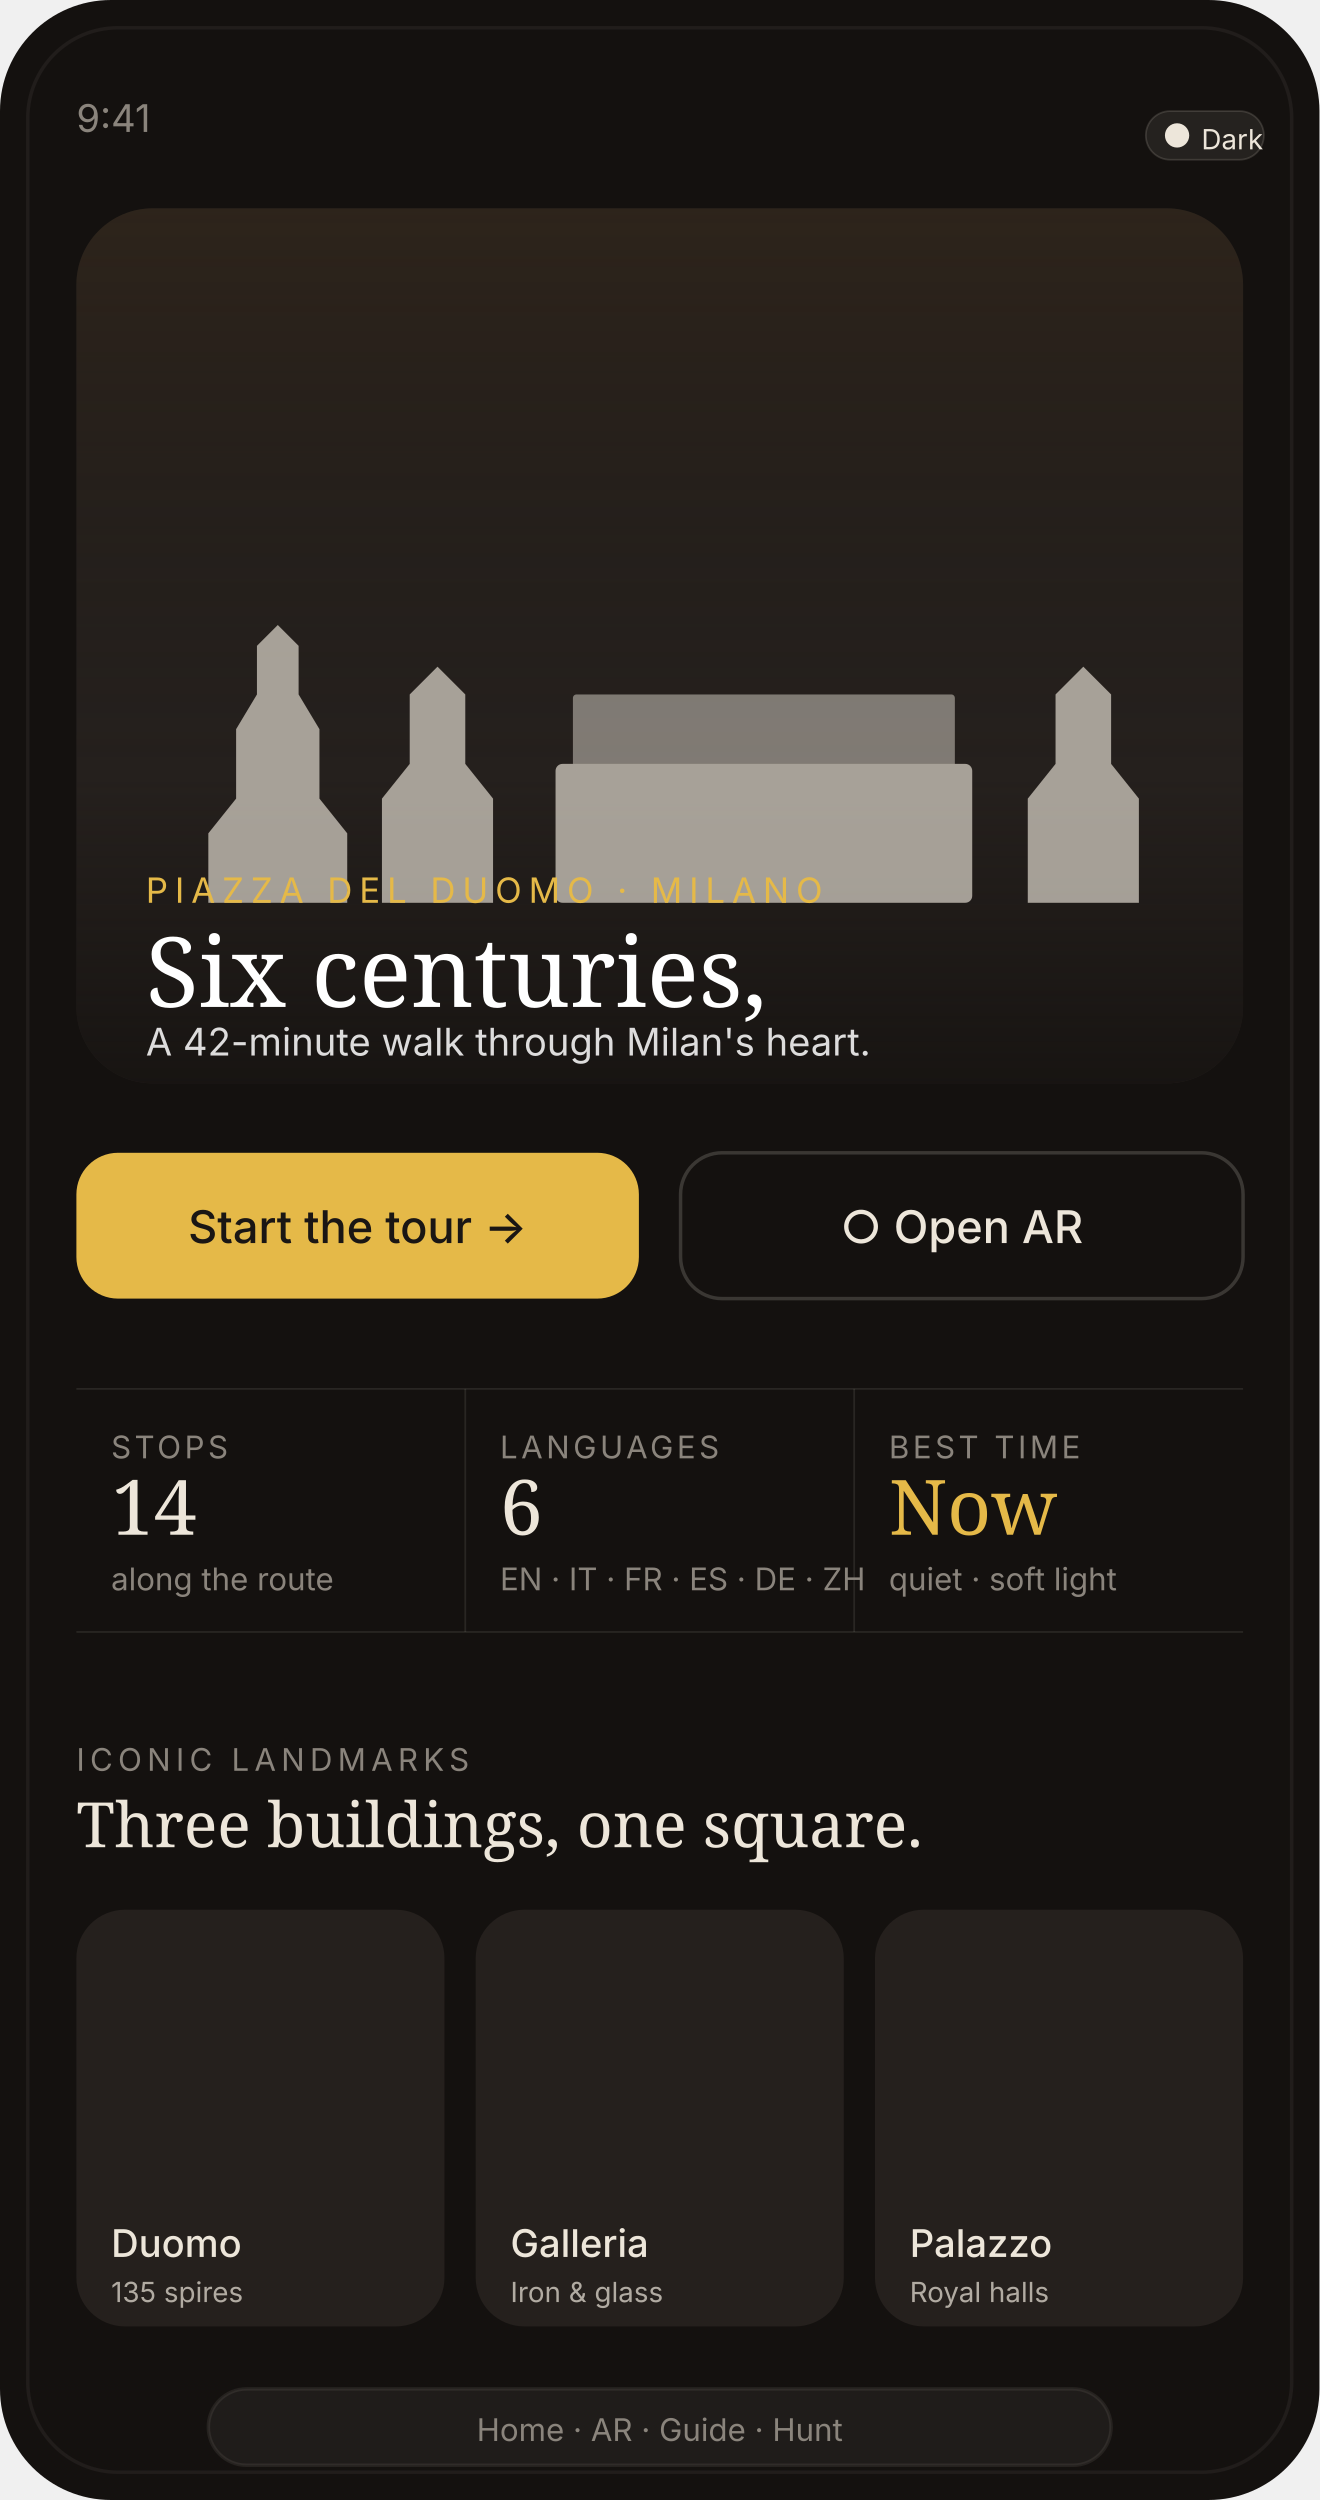
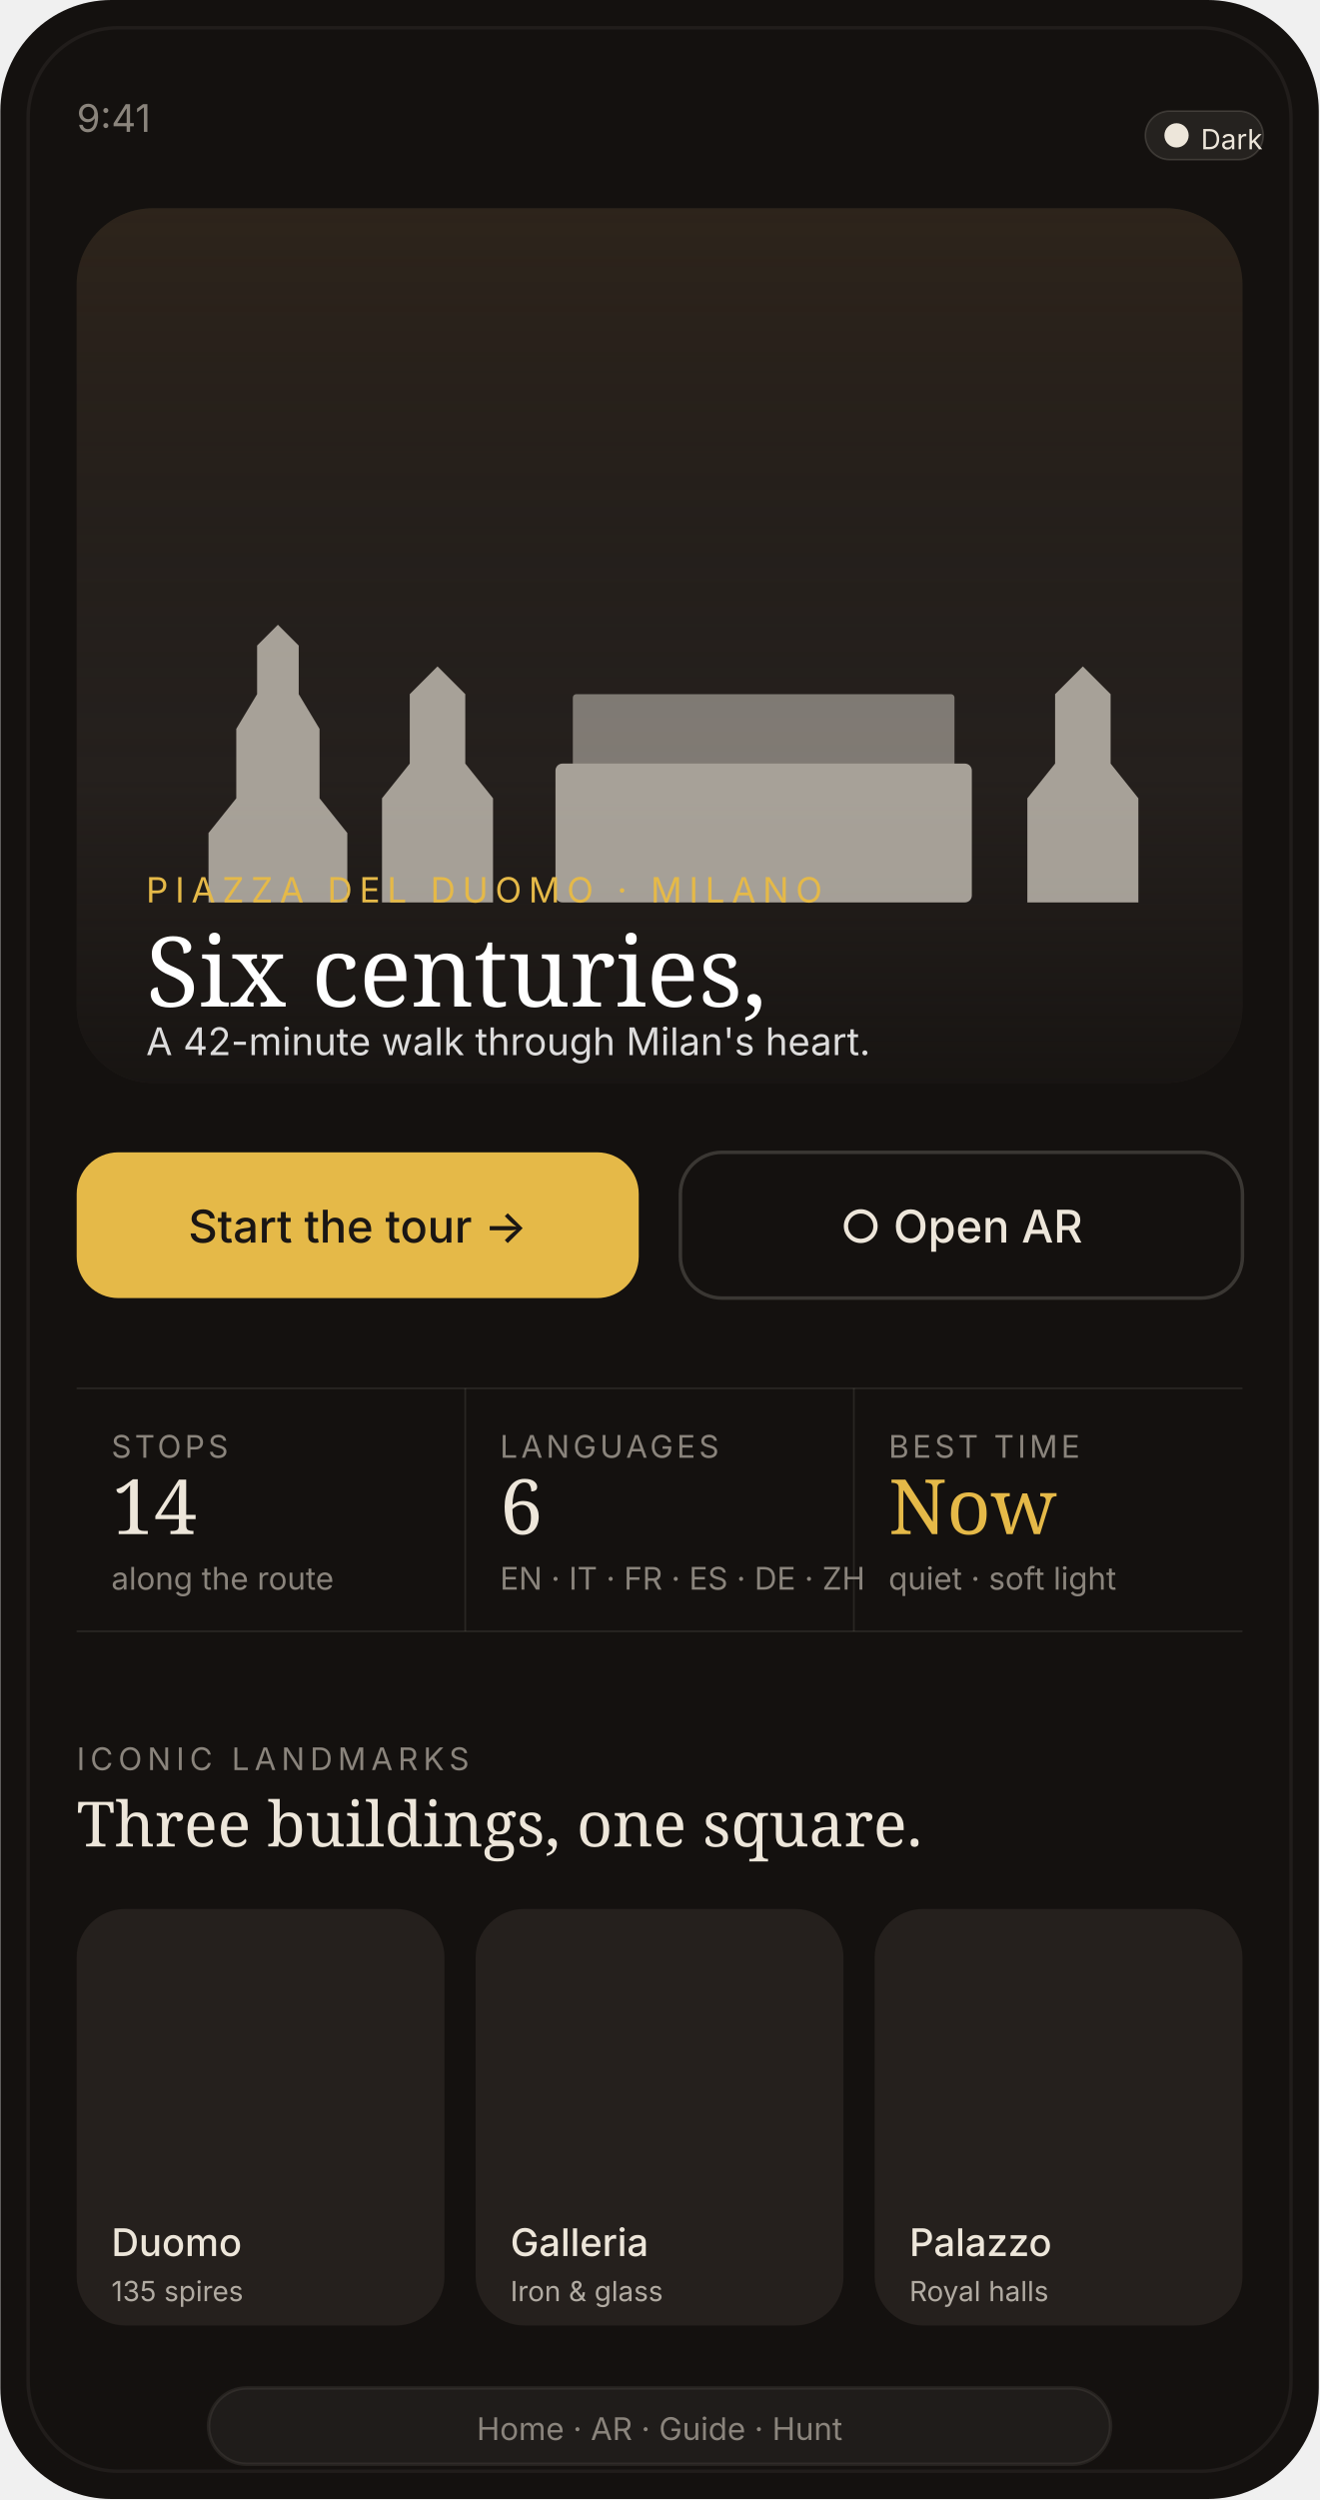
- <svg xmlns="http://www.w3.org/2000/svg" viewBox="0 0 380 720" font-family="-apple-system, system-ui, sans-serif">
+ <svg xmlns="http://www.w3.org/2000/svg" viewBox="0 0 380 720" width="320" height="606" font-family="-apple-system, system-ui, sans-serif">
  <rect width="380" height="720" rx="32" fill="#14110F" />
  <rect x="8" y="8" width="364" height="704" rx="26" fill="#14110F" stroke="rgba(237,230,218,0.06)" />
  <text x="22" y="38" font-size="11" fill="#8A847C">9:41</text>
  <g transform="translate(330,32)">
    <rect width="34" height="14" rx="7" fill="rgba(237,230,218,0.08)" stroke="rgba(237,230,218,0.15)" stroke-width="0.5" />
    <circle cx="9" cy="7" r="3.5" fill="#EDE6DA" />
    <text x="16" y="11" font-size="8" fill="#EDE6DA">Dark</text>
  </g>
  <rect x="22" y="60" width="336" height="252" rx="22" fill="#25201D" />
  <rect x="22" y="60" width="336" height="252" rx="22" fill="url(#piazzaGrad)" />
  <defs>
    <linearGradient id="piazzaGrad" x1="0" y1="0" x2="0" y2="1">
      <stop offset="0" stop-color="#3a2a18" stop-opacity="0.4" />
      <stop offset="0.65" stop-color="#14110F" stop-opacity="0.0" />
      <stop offset="1" stop-color="#14110F" stop-opacity="0.78" />
    </linearGradient>
  </defs>
  <g fill="#EDE6DA" opacity="0.65" transform="translate(60,180)">
    <path d="M0 80 L0 60 L8 50 L8 30 L14 20 L14 6 L20 0 L26 6 L26 20 L32 30 L32 50 L40 60 L40 80 Z" />
    <path d="M50 80 L50 50 L58 40 L58 20 L66 12 L74 20 L74 40 L82 50 L82 80 Z" />
    <rect x="100" y="40" width="120" height="40" rx="2" />
    <rect x="105" y="20" width="110" height="22" rx="1" fill="#EDE6DA" opacity="0.7" />
    <path d="M236 80 L236 50 L244 40 L244 20 L252 12 L260 20 L260 40 L268 50 L268 80 Z" />
  </g>
  <text x="42" y="260" font-size="10" fill="#E5B948" letter-spacing="2">PIAZZA DEL DUOMO · MILANO</text>
  <text x="42" y="290" font-size="28" font-weight="500" fill="#FFFFFF" font-family="Georgia, serif">Six centuries,</text>
  <text x="42" y="304" font-size="11" fill="rgba(255,255,255,0.85)">A 42-minute walk through Milan's heart.</text>
  <rect x="22" y="332" width="162" height="42" rx="12" fill="#E5B948" />
  <text x="103" y="358" font-size="13" font-weight="500" fill="#1A1614" text-anchor="middle">Start the tour →</text>
  <rect x="196" y="332" width="162" height="42" rx="12" fill="none" stroke="rgba(237,230,218,0.18)" />
  <text x="277" y="358" font-size="13" font-weight="500" fill="#EDE6DA" text-anchor="middle">○ Open AR</text>
  <line x1="22" y1="400" x2="358" y2="400" stroke="rgba(237,230,218,0.1)" stroke-width="0.5" />
  <line x1="22" y1="470" x2="358" y2="470" stroke="rgba(237,230,218,0.1)" stroke-width="0.5" />
  <line x1="134" y1="400" x2="134" y2="470" stroke="rgba(237,230,218,0.1)" stroke-width="0.5" />
  <line x1="246" y1="400" x2="246" y2="470" stroke="rgba(237,230,218,0.1)" stroke-width="0.5" />
  <text x="32" y="420" font-size="9" fill="#8A847C" letter-spacing="1">STOPS</text>
  <text x="32" y="442" font-size="22" font-weight="500" fill="#EDE6DA" font-family="Georgia, serif">14</text>
  <text x="32" y="458" font-size="9" fill="#8A847C">along the route</text>
  <text x="144" y="420" font-size="9" fill="#8A847C" letter-spacing="1">LANGUAGES</text>
  <text x="144" y="442" font-size="22" font-weight="500" fill="#EDE6DA" font-family="Georgia, serif">6</text>
  <text x="144" y="458" font-size="9" fill="#8A847C">EN · IT · FR · ES · DE · ZH</text>
  <text x="256" y="420" font-size="9" fill="#8A847C" letter-spacing="1">BEST TIME</text>
  <text x="256" y="442" font-size="22" font-weight="500" fill="#E5B948" font-family="Georgia, serif">Now</text>
  <text x="256" y="458" font-size="9" fill="#8A847C">quiet · soft light</text>
  <text x="22" y="510" font-size="9" fill="#8A847C" letter-spacing="1.5">ICONIC LANDMARKS</text>
  <text x="22" y="532" font-size="18" font-weight="500" fill="#EDE6DA" font-family="Georgia, serif">Three buildings, one square.</text>
  <g transform="translate(22,550)">
    <rect width="106" height="120" rx="14" fill="#25201D" />
    <text x="10" y="100" font-size="11" font-weight="500" fill="#EDE6DA">Duomo</text>
    <text x="10" y="113" font-size="8" fill="rgba(237,230,218,0.7)">135 spires</text>
  </g>
  <g transform="translate(137,550)">
    <rect width="106" height="120" rx="14" fill="#25201D" />
    <text x="10" y="100" font-size="11" font-weight="500" fill="#EDE6DA">Galleria</text>
    <text x="10" y="113" font-size="8" fill="rgba(237,230,218,0.7)">Iron &amp; glass</text>
  </g>
  <g transform="translate(252,550)">
    <rect width="106" height="120" rx="14" fill="#25201D" />
    <text x="10" y="100" font-size="11" font-weight="500" fill="#EDE6DA">Palazzo</text>
    <text x="10" y="113" font-size="8" fill="rgba(237,230,218,0.7)">Royal halls</text>
  </g>
  <rect x="60" y="688" width="260" height="22" rx="11" fill="rgba(255,255,255,0.05)" stroke="rgba(237,230,218,0.08)" />
  <text x="190" y="703" font-size="9" fill="#8A847C" text-anchor="middle">Home  ·  AR  ·  Guide  ·  Hunt</text>
</svg>
